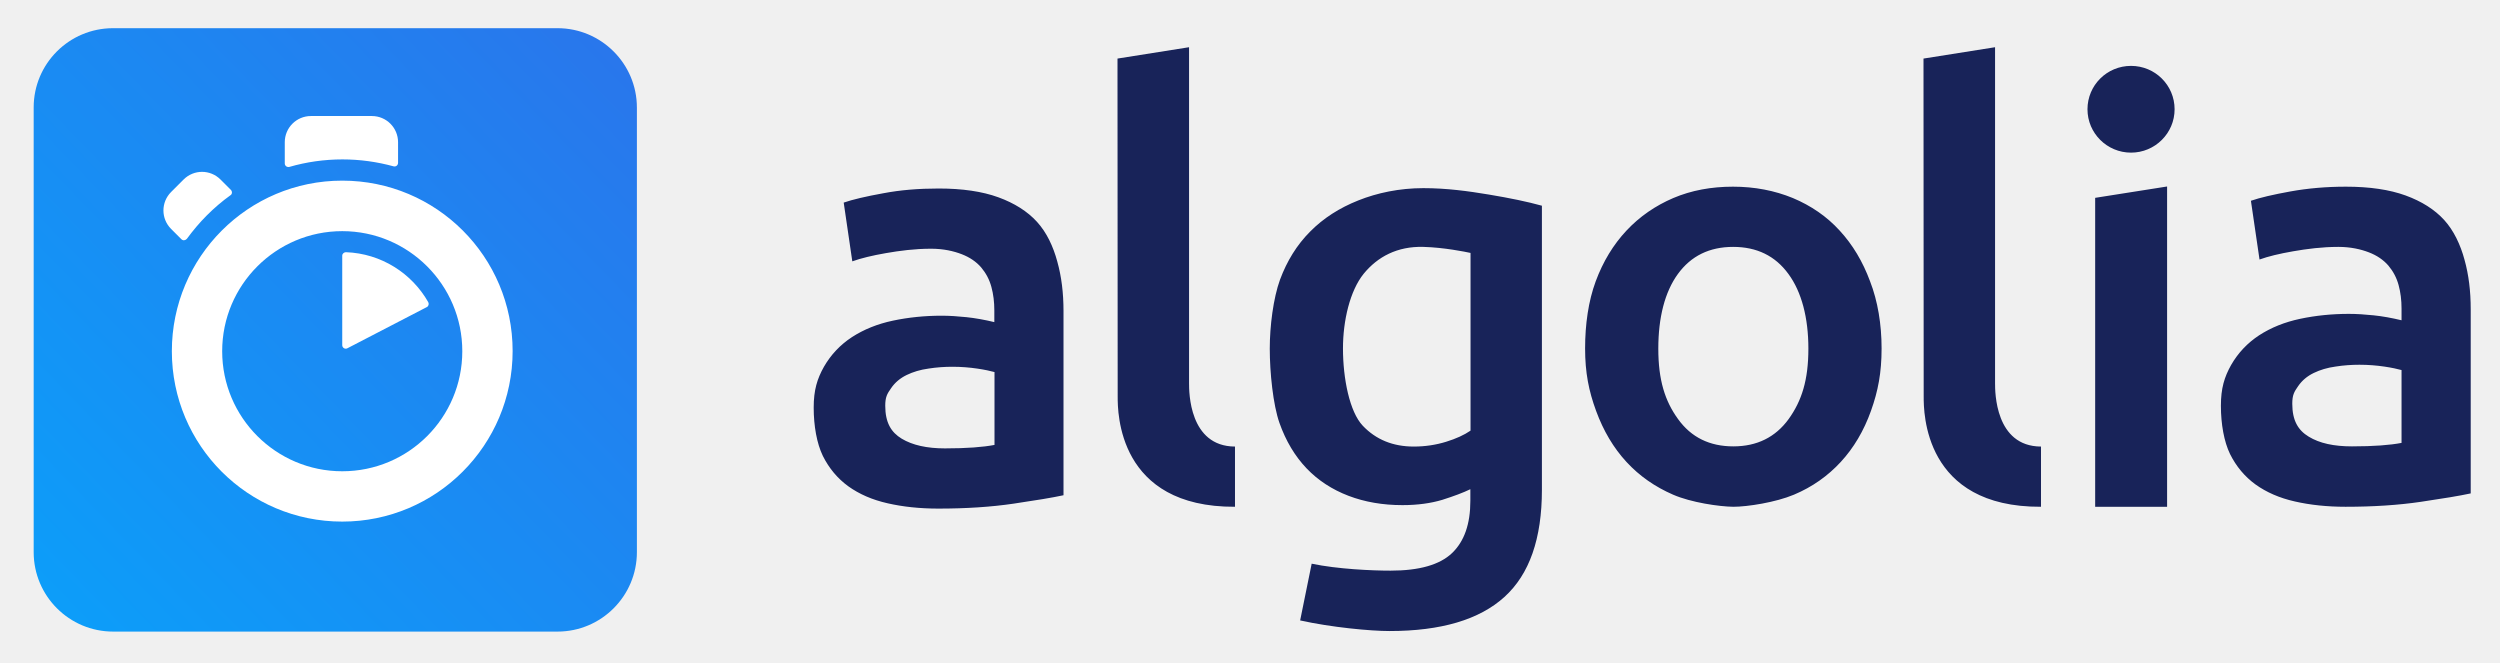
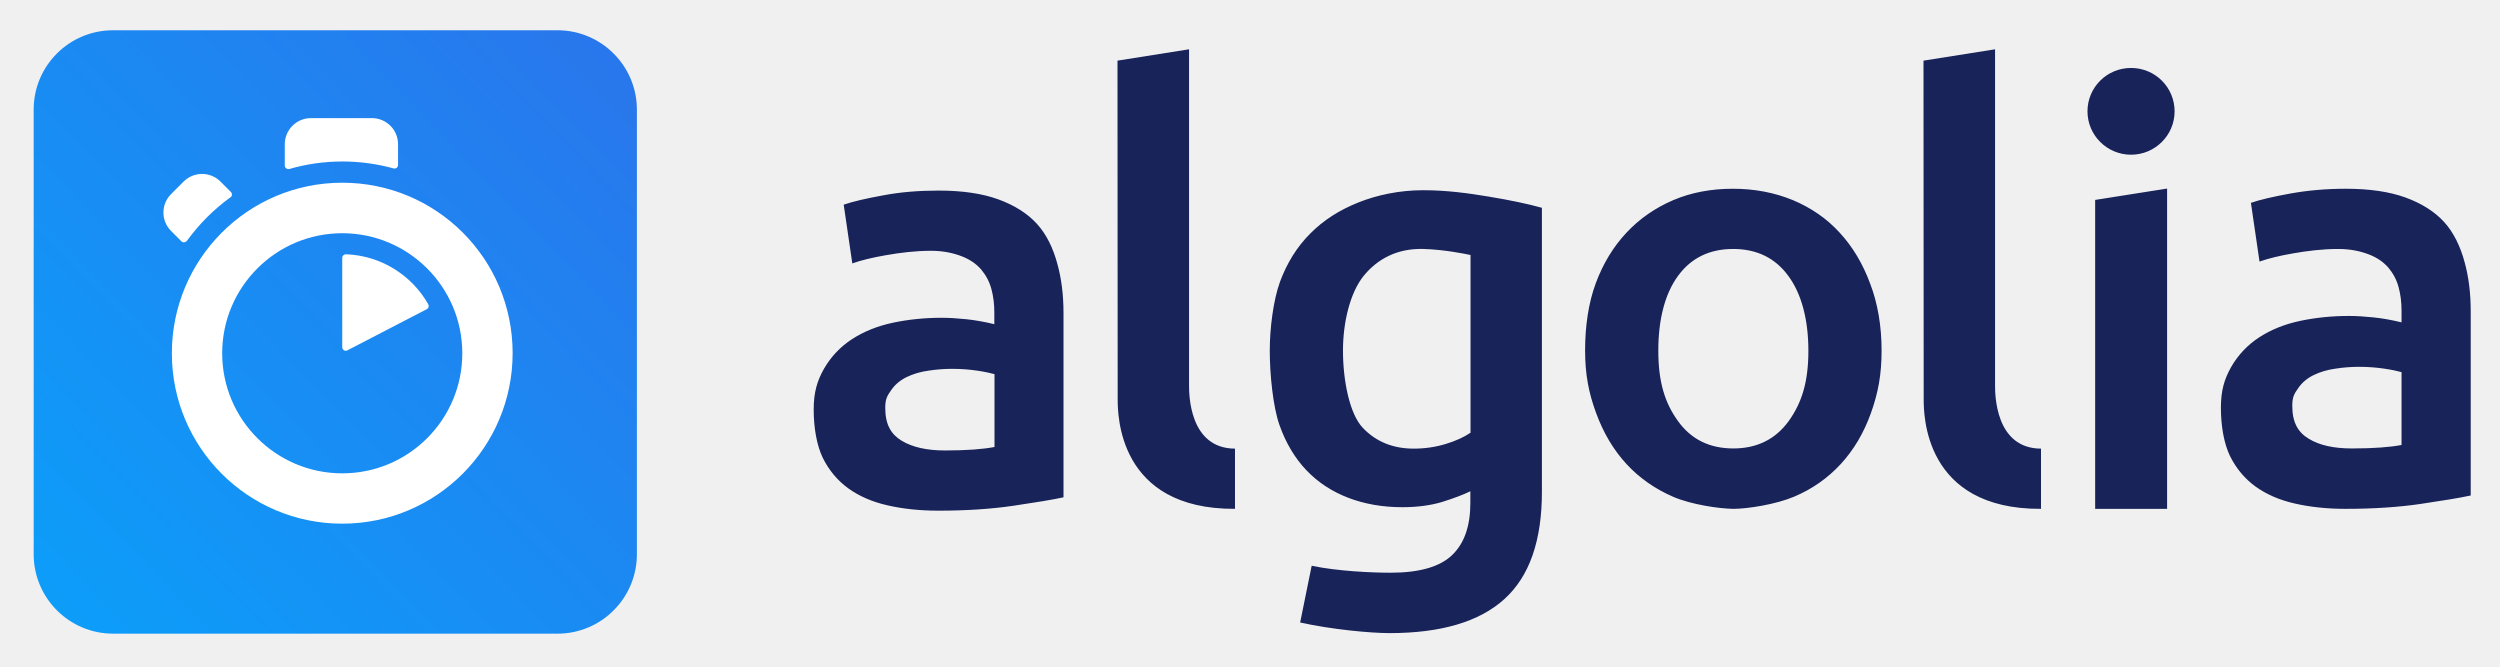
- <svg xmlns="http://www.w3.org/2000/svg" id="Layer_1" baseProfile="basic" viewBox="0 0 1366 362">
+ <svg xmlns="http://www.w3.org/2000/svg" id="Layer_1" baseProfile="basic" viewBox="0 0 1366 362" height="16" width="60">
  <linearGradient id="SVGID_1_" x1="428.258" x2="434.145" y1="404.15" y2="409.85" gradientUnits="userSpaceOnUse" gradientTransform="matrix(94.045 0 0 -94.072 -40381.527 38479.52)">
    <stop offset="0" stop-color="#00AEFF" />
    <stop offset="1" stop-color="#3369E7" />
  </linearGradient>
  <path d="M61.8 15.4h242.8c23.9 0 43.4 19.4 43.4 43.4v242.9c0 23.9-19.4 43.4-43.4 43.4H61.8c-23.9 0-43.4-19.4-43.4-43.4v-243c0-23.9 19.4-43.3 43.4-43.3z" fill="url(#SVGID_1_)" />
  <path d="M187 98.7c-51.4 0-93.1 41.7-93.1 93.2S135.6 285 187 285s93.1-41.7 93.1-93.2-41.6-93.1-93.1-93.1zm0 158.8c-36.2 0-65.6-29.4-65.6-65.6s29.4-65.6 65.6-65.6 65.6 29.4 65.6 65.6-29.3 65.6-65.6 65.6zm0-117.8v48.9c0 1.4 1.5 2.4 2.8 1.7l43.4-22.5c1-.5 1.3-1.7.8-2.7-9-15.8-25.7-26.6-45-27.3-1 0-2 .8-2 1.9zm-60.8-35.9l-5.7-5.7c-5.6-5.6-14.6-5.6-20.2 0l-6.8 6.8c-5.6 5.6-5.6 14.6 0 20.2l5.6 5.6c.9.9 2.2.7 3-.2 3.3-4.5 6.9-8.8 10.9-12.8 4.1-4.1 8.3-7.7 12.9-11 1-.6 1.1-2 .3-2.9zM217.5 89V77.7c0-7.9-6.4-14.3-14.3-14.3h-33.3c-7.9 0-14.3 6.4-14.3 14.3v11.6c0 1.3 1.2 2.2 2.5 1.9 9.3-2.7 19.1-4.1 29-4.1 9.5 0 18.9 1.3 28 3.8 1.2.3 2.4-.6 2.4-1.9z" fill="#FFFFFF" />
  <path d="M842.5 267.6c0 26.7-6.8 46.2-20.5 58.6-13.7 12.4-34.6 18.6-62.8 18.6-10.3 0-31.7-2-48.8-5.8l6.3-31c14.3 3 33.2 3.8 43.1 3.8 15.7 0 26.9-3.2 33.6-9.6s10-15.9 10-28.5v-6.4c-3.9 1.9-9 3.8-15.3 5.8-6.3 1.9-13.6 2.9-21.8 2.9-10.8 0-20.6-1.7-29.5-5.1-8.9-3.4-16.6-8.4-22.9-15-6.3-6.6-11.3-14.9-14.8-24.8s-5.3-27.6-5.3-40.6c0-12.2 1.9-27.5 5.6-37.7 3.8-10.2 9.2-19 16.5-26.3 7.2-7.3 16-12.9 26.3-17s22.4-6.7 35.5-6.7c12.7 0 24.4 1.6 35.8 3.5 11.4 1.9 21.1 3.9 29 6.1v155.2zm-108.7-77.2c0 16.4 3.6 34.6 10.8 42.2 7.2 7.6 16.5 11.4 27.9 11.4 6.2 0 12.1-.9 17.6-2.6 5.5-1.7 9.9-3.7 13.4-6.1v-97.1c-2.8-.6-14.5-3-25.8-3.3-14.2-.4-25 5.4-32.6 14.7-7.5 9.3-11.3 25.6-11.3 40.8zm294.3 0c0 13.2-1.9 23.2-5.8 34.1s-9.4 20.2-16.5 27.9c-7.1 7.7-15.6 13.7-25.6 17.9s-25.4 6.6-33.1 6.6c-7.7-.1-23-2.3-32.9-6.6-9.9-4.3-18.4-10.2-25.5-17.9-7.1-7.7-12.6-17-16.6-27.9s-6-20.9-6-34.1c0-13.2 1.8-25.9 5.8-36.7 4-10.8 9.6-20 16.8-27.7s15.8-13.6 25.6-17.8c9.9-4.2 20.8-6.2 32.6-6.2s22.7 2.1 32.7 6.2c10 4.2 18.6 10.1 25.6 17.8 7.1 7.7 12.6 16.9 16.6 27.7 4.2 10.8 6.3 23.5 6.3 36.7zm-40 .1c0-16.9-3.7-31-10.9-40.8-7.2-9.9-17.3-14.8-30.2-14.8-12.9 0-23 4.9-30.2 14.8-7.2 9.9-10.7 23.9-10.7 40.8 0 17.1 3.6 28.6 10.8 38.5 7.2 10 17.3 14.9 30.2 14.9 12.9 0 23-5 30.2-14.9 7.2-10 10.8-21.4 10.8-38.5zm127.1 86.4c-64.1.3-64.1-51.8-64.1-60.1L1051 32l39.1-6.2v183.6c0 4.7 0 34.5 25.1 34.6v32.9zm68.9 0h-39.3V108.1l39.3-6.2v175zm-19.7-193.5c13.1 0 23.8-10.6 23.8-23.7S1177.6 36 1164.4 36s-23.8 10.6-23.8 23.7 10.7 23.7 23.8 23.7zm117.4 18.6c12.9 0 23.8 1.6 32.6 4.8 8.8 3.2 15.9 7.7 21.1 13.4s8.9 13.5 11.1 21.7c2.3 8.2 3.4 17.2 3.4 27.1v100.6c-6 1.3-15.1 2.8-27.3 4.6s-25.9 2.7-41.1 2.7c-10.1 0-19.4-1-27.7-2.9-8.4-1.9-15.5-5-21.5-9.3-5.9-4.3-10.5-9.8-13.9-16.6-3.3-6.8-5-16.4-5-26.4 0-9.6 1.9-15.7 5.6-22.3 3.8-6.6 8.9-12 15.3-16.2 6.5-4.2 13.9-7.2 22.4-9s17.4-2.7 26.6-2.7c4.3 0 8.8.3 13.6.8s9.8 1.4 15.2 2.7v-6.4c0-4.5-.5-8.8-1.6-12.8-1.1-4.1-3-7.6-5.6-10.7-2.7-3.1-6.2-5.5-10.6-7.2s-10-3-16.7-3c-9 0-17.2 1.1-24.7 2.4-7.5 1.3-13.7 2.8-18.4 4.5l-4.7-32.1c4.9-1.7 12.2-3.4 21.6-5.1s19.5-2.6 30.3-2.6zm3.3 141.9c12 0 20.9-.7 27.1-1.9v-39.8c-2.2-.6-5.3-1.3-9.4-1.9-4.1-.6-8.6-1-13.6-1-4.3 0-8.7.3-13.1 1-4.4.6-8.4 1.8-11.9 3.5s-6.4 4.1-8.5 7.2c-2.2 3.1-3.2 4.9-3.2 9.6 0 9.2 3.2 14.5 9 18 5.9 3.6 13.7 5.3 23.6 5.3zM512.9 103c12.9 0 23.8 1.6 32.6 4.8 8.8 3.2 15.9 7.7 21.1 13.4 5.3 5.8 8.9 13.5 11.1 21.7 2.3 8.2 3.4 17.2 3.4 27.1v100.6c-6 1.3-15.1 2.8-27.3 4.6-12.2 1.8-25.9 2.7-41.1 2.7-10.1 0-19.4-1-27.7-2.9-8.4-1.9-15.5-5-21.5-9.3-5.9-4.3-10.5-9.8-13.9-16.6-3.3-6.8-5-16.4-5-26.4 0-9.6 1.9-15.7 5.6-22.3 3.8-6.6 8.9-12 15.3-16.2 6.5-4.2 13.9-7.2 22.4-9s17.4-2.7 26.6-2.7c4.3 0 8.8.3 13.6.8 4.7.5 9.8 1.4 15.2 2.7v-6.4c0-4.5-.5-8.8-1.6-12.8-1.1-4.1-3-7.6-5.6-10.7-2.7-3.1-6.2-5.5-10.6-7.2-4.4-1.7-10-3-16.7-3-9 0-17.2 1.1-24.7 2.4-7.5 1.3-13.7 2.8-18.4 4.5l-4.7-32.1c4.9-1.7 12.2-3.4 21.6-5.1 9.4-1.8 19.5-2.6 30.3-2.6zm3.4 142c12 0 20.9-.7 27.1-1.9v-39.8c-2.2-.6-5.3-1.3-9.4-1.9-4.1-.6-8.6-1-13.6-1-4.3 0-8.7.3-13.1 1-4.4.6-8.4 1.8-11.9 3.5s-6.4 4.1-8.5 7.2c-2.2 3.1-3.2 4.9-3.2 9.6 0 9.2 3.2 14.5 9 18s13.7 5.3 23.6 5.3zm158.5 31.9c-64.1.3-64.1-51.8-64.1-60.1L610.6 32l39.1-6.2v183.6c0 4.7 0 34.5 25.1 34.6v32.9z" fill="#182359" />
</svg>
